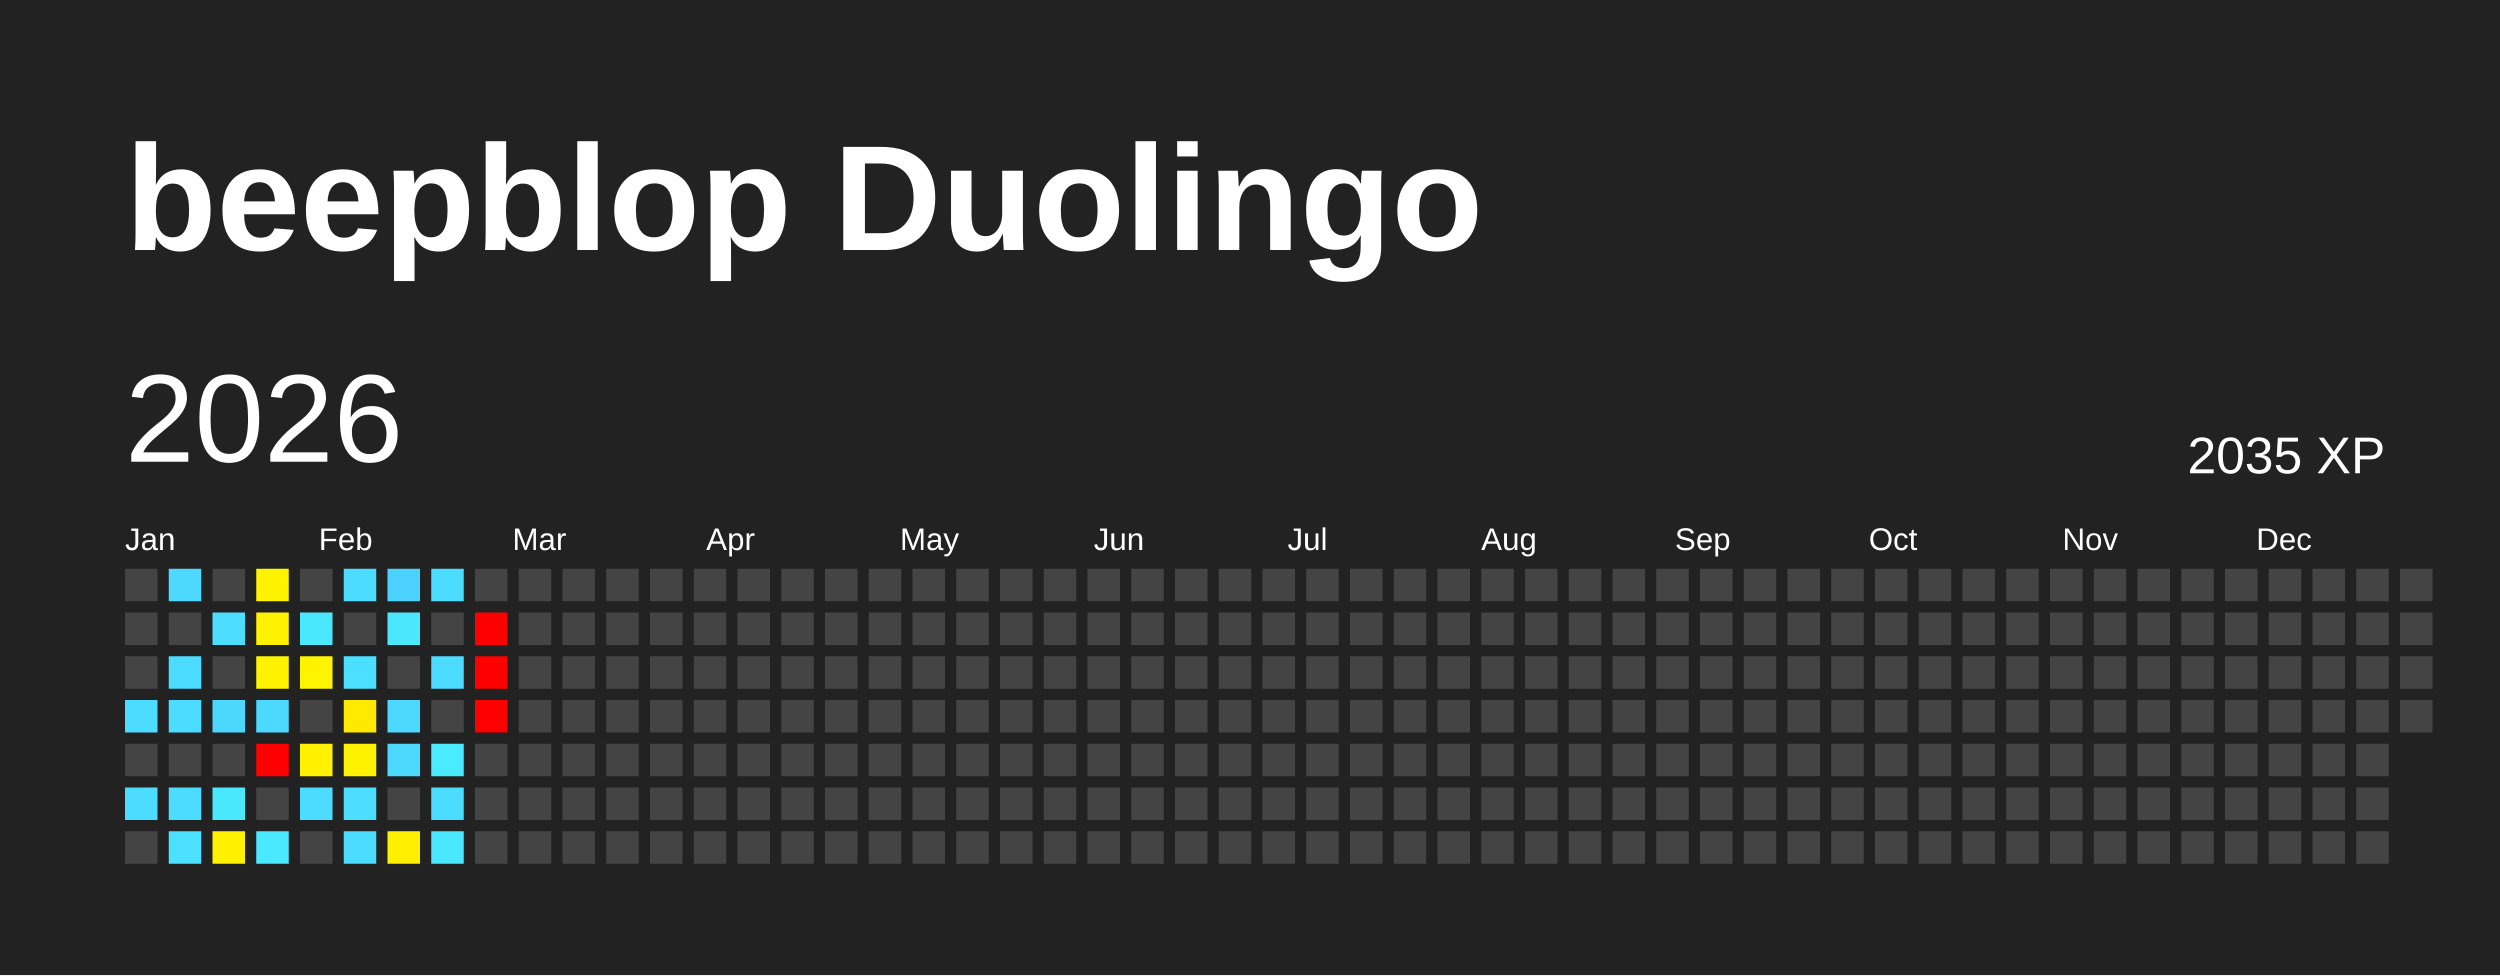
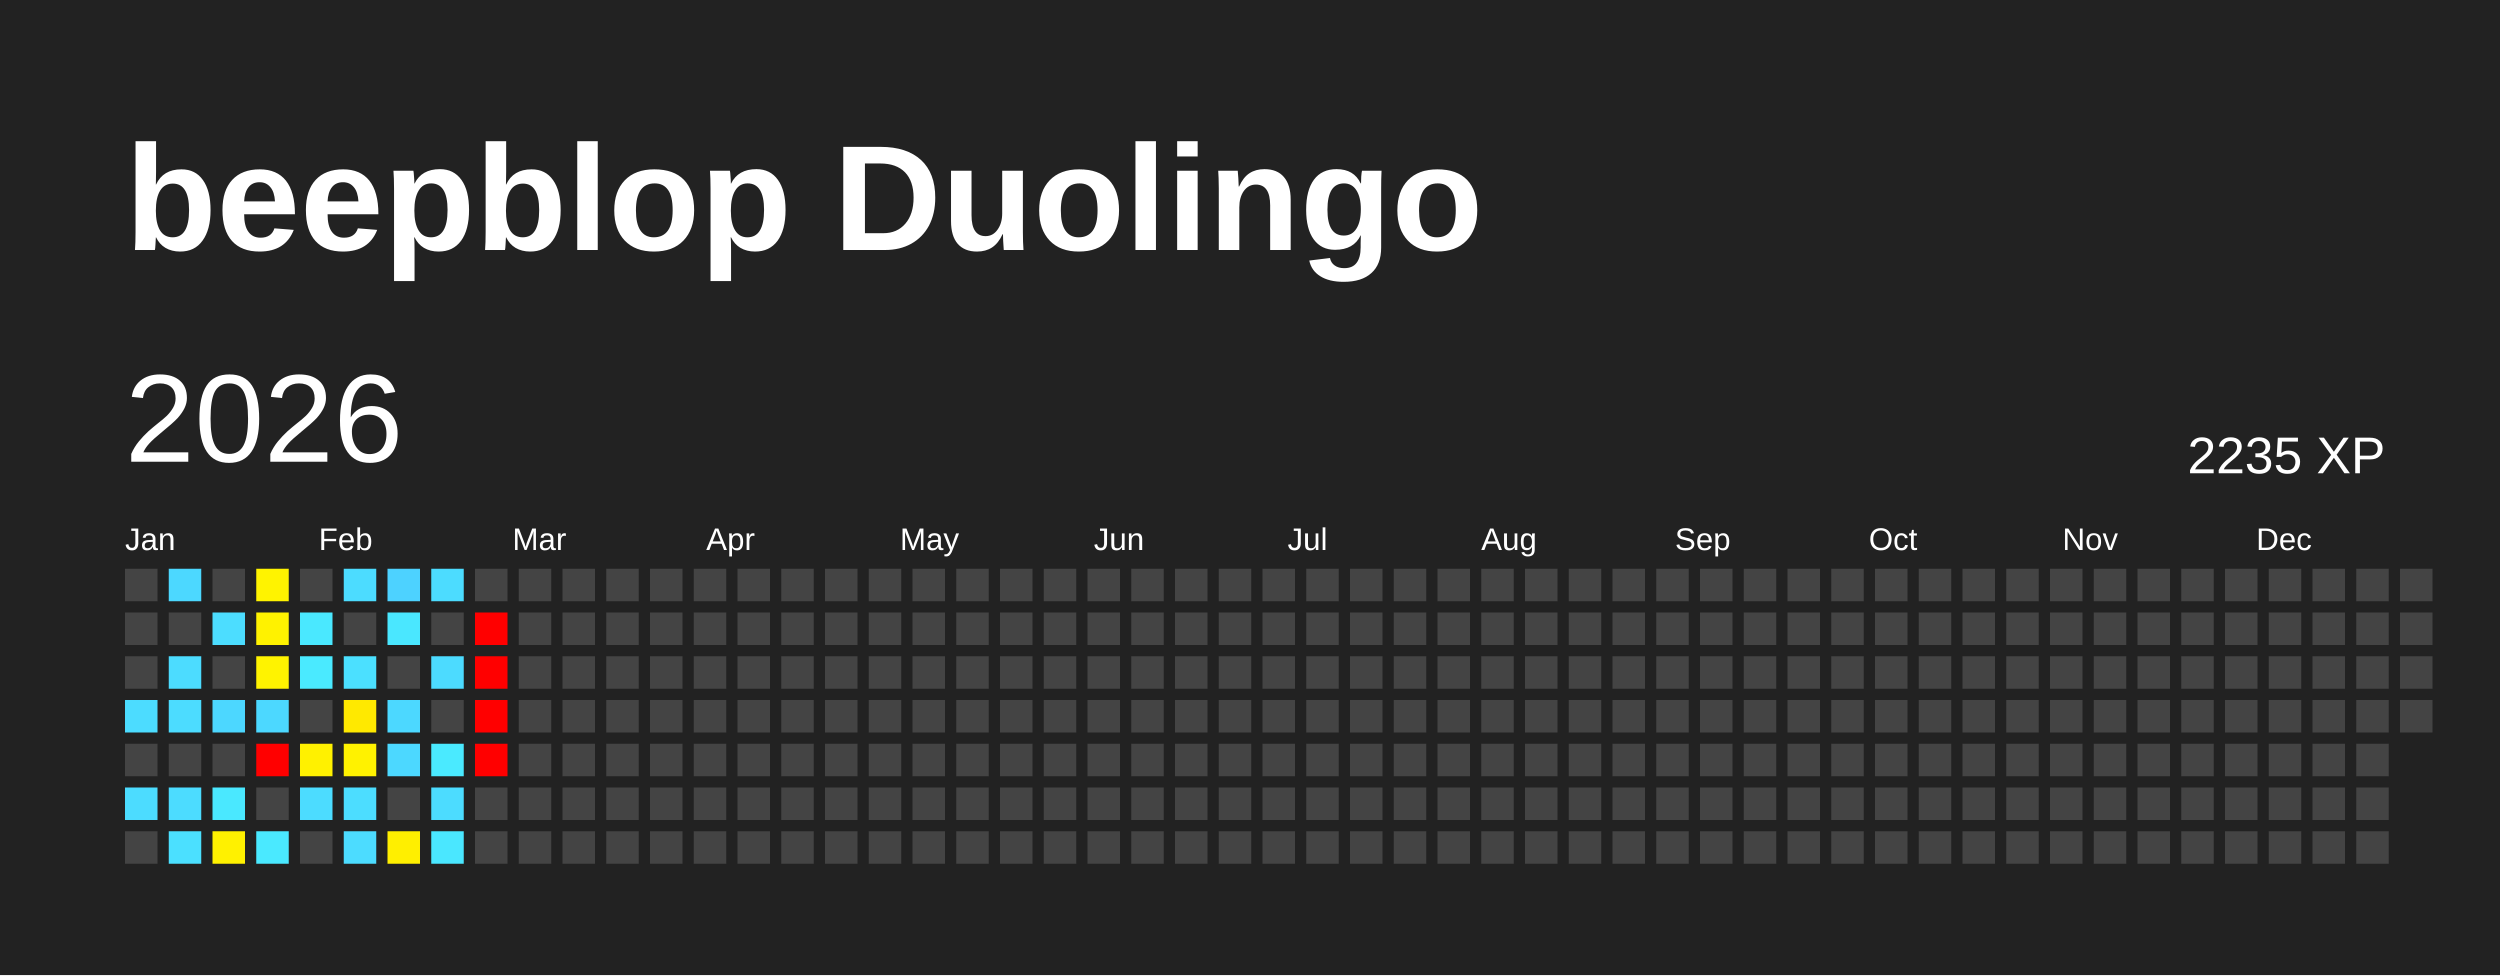
<svg xmlns="http://www.w3.org/2000/svg" baseProfile="full" height="78mm" version="1.1" viewBox="0,0,200,78" width="200mm">
  <defs />
  <rect fill="#222222" height="78" width="200" x="0" y="0" />
  <text fill="#FFFFFF" style="font-size:12px; font-family:Arial; font-weight:bold;" x="10" y="20">beepblop Duolingo</text>
  <text dominant-baseline="hanging" fill="#FFFFFF" style="font-size:10.0px; font-family:Arial;" x="10" y="30">2026</text>
-   <text dominant-baseline="hanging" fill="#FFFFFF" style="font-size:4.125px; font-family:Arial;" x="175" y="35">2035 XP</text>
+   <text dominant-baseline="hanging" fill="#FFFFFF" style="font-size:4.125px; font-family:Arial;" x="175" y="35">2235 XP</text>
  <text fill="#FFFFFF" style="font-size:2.5px; font-family:Arial" x="10.0" y="44">Jan</text>
  <text fill="#FFFFFF" style="font-size:2.5px; font-family:Arial" x="25.5" y="44">Feb</text>
  <text fill="#FFFFFF" style="font-size:2.5px; font-family:Arial" x="41.0" y="44">Mar</text>
  <text fill="#FFFFFF" style="font-size:2.5px; font-family:Arial" x="56.5" y="44">Apr</text>
  <text fill="#FFFFFF" style="font-size:2.5px; font-family:Arial" x="72.0" y="44">May</text>
  <text fill="#FFFFFF" style="font-size:2.5px; font-family:Arial" x="87.5" y="44">Jun</text>
  <text fill="#FFFFFF" style="font-size:2.5px; font-family:Arial" x="103.0" y="44">Jul</text>
  <text fill="#FFFFFF" style="font-size:2.5px; font-family:Arial" x="118.5" y="44">Aug</text>
  <text fill="#FFFFFF" style="font-size:2.5px; font-family:Arial" x="134.0" y="44">Sep</text>
  <text fill="#FFFFFF" style="font-size:2.5px; font-family:Arial" x="149.5" y="44">Oct</text>
  <text fill="#FFFFFF" style="font-size:2.5px; font-family:Arial" x="165.0" y="44">Nov</text>
  <text fill="#FFFFFF" style="font-size:2.5px; font-family:Arial" x="180.5" y="44">Dec</text>
  <rect fill="#444444" height="2.6" width="2.6" x="10.0" y="45.5" />
  <rect fill="#444444" height="2.6" width="2.6" x="10.0" y="49.0" />
  <rect fill="#444444" height="2.6" width="2.6" x="10.0" y="52.5" />
  <rect fill="#4cdcff" height="2.6" width="2.6" x="10.0" y="56.0" />
  <rect fill="#444444" height="2.6" width="2.6" x="10.0" y="59.5" />
  <rect fill="#4cdcff" height="2.6" width="2.6" x="10.0" y="63.0" />
  <rect fill="#444444" height="2.6" width="2.6" x="10.0" y="66.5" />
  <rect fill="#4cd8ff" height="2.6" width="2.6" x="13.5" y="45.5" />
  <rect fill="#444444" height="2.6" width="2.6" x="13.5" y="49.0" />
  <rect fill="#4cdcff" height="2.6" width="2.6" x="13.5" y="52.5" />
  <rect fill="#4cdcff" height="2.6" width="2.6" x="13.5" y="56.0" />
  <rect fill="#444444" height="2.6" width="2.6" x="13.5" y="59.5" />
  <rect fill="#4cdcff" height="2.6" width="2.6" x="13.5" y="63.0" />
  <rect fill="#4be0ff" height="2.6" width="2.6" x="13.5" y="66.5" />
  <rect fill="#444444" height="2.6" width="2.6" x="17.0" y="45.5" />
  <rect fill="#4cddff" height="2.6" width="2.6" x="17.0" y="49.0" />
  <rect fill="#444444" height="2.6" width="2.6" x="17.0" y="52.5" />
  <rect fill="#4cd7ff" height="2.6" width="2.6" x="17.0" y="56.0" />
  <rect fill="#444444" height="2.6" width="2.6" x="17.0" y="59.5" />
  <rect fill="#4ae8ff" height="2.6" width="2.6" x="17.0" y="63.0" />
  <rect fill="#fff100" height="2.6" width="2.6" x="17.0" y="66.5" />
  <rect fill="#fff300" height="2.6" width="2.6" x="20.5" y="45.5" />
  <rect fill="#fff200" height="2.6" width="2.6" x="20.5" y="49.0" />
  <rect fill="#fff300" height="2.6" width="2.6" x="20.5" y="52.5" />
  <rect fill="#4cd8ff" height="2.6" width="2.6" x="20.5" y="56.0" />
  <rect fill="red" height="2.6" width="2.6" x="20.5" y="59.5" />
  <rect fill="#444444" height="2.6" width="2.6" x="20.5" y="63.0" />
  <rect fill="#4ae9ff" height="2.6" width="2.6" x="20.5" y="66.5" />
  <rect fill="#444444" height="2.6" width="2.6" x="24.0" y="45.5" />
  <rect fill="#4ae8ff" height="2.6" width="2.6" x="24.0" y="49.0" />
-   <rect fill="#fff400" height="2.6" width="2.6" x="24.0" y="52.5" />
+   <rect fill="#4aeaff" height="2.6" width="2.6" x="24.0" y="52.5" />
  <rect fill="#444444" height="2.6" width="2.6" x="24.0" y="56.0" />
  <rect fill="#fff100" height="2.6" width="2.6" x="24.0" y="59.5" />
  <rect fill="#4cdcff" height="2.6" width="2.6" x="24.0" y="63.0" />
  <rect fill="#444444" height="2.6" width="2.6" x="24.0" y="66.5" />
  <rect fill="#4cdcff" height="2.6" width="2.6" x="27.5" y="45.5" />
  <rect fill="#444444" height="2.6" width="2.6" x="27.5" y="49.0" />
  <rect fill="#4be0ff" height="2.6" width="2.6" x="27.5" y="52.5" />
  <rect fill="#ffe900" height="2.6" width="2.6" x="27.5" y="56.0" />
  <rect fill="#fff200" height="2.6" width="2.6" x="27.5" y="59.5" />
  <rect fill="#4cddff" height="2.6" width="2.6" x="27.5" y="63.0" />
  <rect fill="#4cdcff" height="2.6" width="2.6" x="27.5" y="66.5" />
  <rect fill="#4dd2ff" height="2.6" width="2.6" x="31.0" y="45.5" />
  <rect fill="#4ae7ff" height="2.6" width="2.6" x="31.0" y="49.0" />
  <rect fill="#444444" height="2.6" width="2.6" x="31.0" y="52.5" />
  <rect fill="#4cd8ff" height="2.6" width="2.6" x="31.0" y="56.0" />
  <rect fill="#4cd8ff" height="2.6" width="2.6" x="31.0" y="59.5" />
  <rect fill="#444444" height="2.6" width="2.6" x="31.0" y="63.0" />
  <rect fill="#ffef00" height="2.6" width="2.6" x="31.0" y="66.5" />
  <rect fill="#4cdcff" height="2.6" width="2.6" x="34.5" y="45.5" />
  <rect fill="#444444" height="2.6" width="2.6" x="34.5" y="49.0" />
  <rect fill="#4cdbff" height="2.6" width="2.6" x="34.5" y="52.5" />
  <rect fill="#444444" height="2.6" width="2.6" x="34.5" y="56.0" />
  <rect fill="#4aeaff" height="2.6" width="2.6" x="34.5" y="59.5" />
  <rect fill="#4cdcff" height="2.6" width="2.6" x="34.5" y="63.0" />
  <rect fill="#4ae7ff" height="2.6" width="2.6" x="34.5" y="66.5" />
  <rect fill="#444444" height="2.6" width="2.6" x="38.0" y="45.5" />
  <rect fill="red" height="2.6" width="2.6" x="38.0" y="49.0" />
  <rect fill="red" height="2.6" width="2.6" x="38.0" y="52.5" />
  <rect fill="red" height="2.6" width="2.6" x="38.0" y="56.0" />
-   <rect fill="#444444" height="2.6" width="2.6" x="38.0" y="59.5" />
+   <rect fill="red" height="2.6" width="2.6" x="38.0" y="59.5" />
  <rect fill="#444444" height="2.6" width="2.6" x="38.0" y="63.0" />
  <rect fill="#444444" height="2.6" width="2.6" x="38.0" y="66.5" />
  <rect fill="#444444" height="2.6" width="2.6" x="41.5" y="45.5" />
  <rect fill="#444444" height="2.6" width="2.6" x="41.5" y="49.0" />
  <rect fill="#444444" height="2.6" width="2.6" x="41.5" y="52.5" />
  <rect fill="#444444" height="2.6" width="2.6" x="41.5" y="56.0" />
  <rect fill="#444444" height="2.6" width="2.6" x="41.5" y="59.5" />
  <rect fill="#444444" height="2.6" width="2.6" x="41.5" y="63.0" />
  <rect fill="#444444" height="2.6" width="2.6" x="41.5" y="66.5" />
  <rect fill="#444444" height="2.6" width="2.6" x="45.0" y="45.5" />
  <rect fill="#444444" height="2.6" width="2.6" x="45.0" y="49.0" />
  <rect fill="#444444" height="2.6" width="2.6" x="45.0" y="52.5" />
  <rect fill="#444444" height="2.6" width="2.6" x="45.0" y="56.0" />
  <rect fill="#444444" height="2.6" width="2.6" x="45.0" y="59.5" />
  <rect fill="#444444" height="2.6" width="2.6" x="45.0" y="63.0" />
  <rect fill="#444444" height="2.6" width="2.6" x="45.0" y="66.5" />
  <rect fill="#444444" height="2.6" width="2.6" x="48.5" y="45.5" />
  <rect fill="#444444" height="2.6" width="2.6" x="48.5" y="49.0" />
  <rect fill="#444444" height="2.6" width="2.6" x="48.5" y="52.5" />
  <rect fill="#444444" height="2.6" width="2.6" x="48.5" y="56.0" />
  <rect fill="#444444" height="2.6" width="2.6" x="48.5" y="59.5" />
  <rect fill="#444444" height="2.6" width="2.6" x="48.5" y="63.0" />
  <rect fill="#444444" height="2.6" width="2.6" x="48.5" y="66.5" />
  <rect fill="#444444" height="2.6" width="2.6" x="52.0" y="45.5" />
  <rect fill="#444444" height="2.6" width="2.6" x="52.0" y="49.0" />
  <rect fill="#444444" height="2.6" width="2.6" x="52.0" y="52.5" />
  <rect fill="#444444" height="2.6" width="2.6" x="52.0" y="56.0" />
  <rect fill="#444444" height="2.6" width="2.6" x="52.0" y="59.5" />
  <rect fill="#444444" height="2.6" width="2.6" x="52.0" y="63.0" />
  <rect fill="#444444" height="2.6" width="2.6" x="52.0" y="66.5" />
  <rect fill="#444444" height="2.6" width="2.6" x="55.5" y="45.5" />
  <rect fill="#444444" height="2.6" width="2.6" x="55.5" y="49.0" />
  <rect fill="#444444" height="2.6" width="2.6" x="55.5" y="52.5" />
  <rect fill="#444444" height="2.6" width="2.6" x="55.5" y="56.0" />
  <rect fill="#444444" height="2.6" width="2.6" x="55.5" y="59.5" />
  <rect fill="#444444" height="2.6" width="2.6" x="55.5" y="63.0" />
  <rect fill="#444444" height="2.6" width="2.6" x="55.5" y="66.5" />
  <rect fill="#444444" height="2.6" width="2.6" x="59.0" y="45.5" />
  <rect fill="#444444" height="2.6" width="2.6" x="59.0" y="49.0" />
  <rect fill="#444444" height="2.6" width="2.6" x="59.0" y="52.5" />
  <rect fill="#444444" height="2.6" width="2.6" x="59.0" y="56.0" />
  <rect fill="#444444" height="2.6" width="2.6" x="59.0" y="59.5" />
  <rect fill="#444444" height="2.6" width="2.6" x="59.0" y="63.0" />
  <rect fill="#444444" height="2.6" width="2.6" x="59.0" y="66.5" />
  <rect fill="#444444" height="2.6" width="2.6" x="62.5" y="45.5" />
  <rect fill="#444444" height="2.6" width="2.6" x="62.5" y="49.0" />
  <rect fill="#444444" height="2.6" width="2.6" x="62.5" y="52.5" />
  <rect fill="#444444" height="2.6" width="2.6" x="62.5" y="56.0" />
  <rect fill="#444444" height="2.6" width="2.6" x="62.5" y="59.5" />
  <rect fill="#444444" height="2.6" width="2.6" x="62.5" y="63.0" />
  <rect fill="#444444" height="2.6" width="2.6" x="62.5" y="66.5" />
  <rect fill="#444444" height="2.6" width="2.6" x="66.0" y="45.5" />
  <rect fill="#444444" height="2.6" width="2.6" x="66.0" y="49.0" />
  <rect fill="#444444" height="2.6" width="2.6" x="66.0" y="52.5" />
  <rect fill="#444444" height="2.6" width="2.6" x="66.0" y="56.0" />
  <rect fill="#444444" height="2.6" width="2.6" x="66.0" y="59.5" />
  <rect fill="#444444" height="2.6" width="2.6" x="66.0" y="63.0" />
  <rect fill="#444444" height="2.6" width="2.6" x="66.0" y="66.5" />
  <rect fill="#444444" height="2.6" width="2.6" x="69.5" y="45.5" />
  <rect fill="#444444" height="2.6" width="2.6" x="69.5" y="49.0" />
  <rect fill="#444444" height="2.6" width="2.6" x="69.5" y="52.5" />
  <rect fill="#444444" height="2.6" width="2.6" x="69.5" y="56.0" />
  <rect fill="#444444" height="2.6" width="2.6" x="69.5" y="59.5" />
  <rect fill="#444444" height="2.6" width="2.6" x="69.5" y="63.0" />
  <rect fill="#444444" height="2.6" width="2.6" x="69.5" y="66.5" />
  <rect fill="#444444" height="2.6" width="2.6" x="73.0" y="45.5" />
  <rect fill="#444444" height="2.6" width="2.6" x="73.0" y="49.0" />
  <rect fill="#444444" height="2.6" width="2.6" x="73.0" y="52.5" />
  <rect fill="#444444" height="2.6" width="2.6" x="73.0" y="56.0" />
  <rect fill="#444444" height="2.6" width="2.6" x="73.0" y="59.5" />
  <rect fill="#444444" height="2.6" width="2.6" x="73.0" y="63.0" />
  <rect fill="#444444" height="2.6" width="2.6" x="73.0" y="66.5" />
  <rect fill="#444444" height="2.6" width="2.6" x="76.5" y="45.5" />
  <rect fill="#444444" height="2.6" width="2.6" x="76.5" y="49.0" />
  <rect fill="#444444" height="2.6" width="2.6" x="76.5" y="52.5" />
  <rect fill="#444444" height="2.6" width="2.6" x="76.5" y="56.0" />
  <rect fill="#444444" height="2.6" width="2.6" x="76.5" y="59.5" />
  <rect fill="#444444" height="2.6" width="2.6" x="76.5" y="63.0" />
  <rect fill="#444444" height="2.6" width="2.6" x="76.5" y="66.5" />
  <rect fill="#444444" height="2.6" width="2.6" x="80.0" y="45.5" />
  <rect fill="#444444" height="2.6" width="2.6" x="80.0" y="49.0" />
  <rect fill="#444444" height="2.6" width="2.6" x="80.0" y="52.5" />
  <rect fill="#444444" height="2.6" width="2.6" x="80.0" y="56.0" />
  <rect fill="#444444" height="2.6" width="2.6" x="80.0" y="59.5" />
  <rect fill="#444444" height="2.6" width="2.6" x="80.0" y="63.0" />
  <rect fill="#444444" height="2.6" width="2.6" x="80.0" y="66.5" />
  <rect fill="#444444" height="2.6" width="2.6" x="83.5" y="45.5" />
  <rect fill="#444444" height="2.6" width="2.6" x="83.5" y="49.0" />
  <rect fill="#444444" height="2.6" width="2.6" x="83.5" y="52.5" />
  <rect fill="#444444" height="2.6" width="2.6" x="83.5" y="56.0" />
  <rect fill="#444444" height="2.6" width="2.6" x="83.5" y="59.5" />
  <rect fill="#444444" height="2.6" width="2.6" x="83.5" y="63.0" />
  <rect fill="#444444" height="2.6" width="2.6" x="83.5" y="66.5" />
  <rect fill="#444444" height="2.6" width="2.6" x="87.0" y="45.5" />
  <rect fill="#444444" height="2.6" width="2.6" x="87.0" y="49.0" />
  <rect fill="#444444" height="2.6" width="2.6" x="87.0" y="52.5" />
  <rect fill="#444444" height="2.6" width="2.6" x="87.0" y="56.0" />
  <rect fill="#444444" height="2.6" width="2.6" x="87.0" y="59.5" />
  <rect fill="#444444" height="2.6" width="2.6" x="87.0" y="63.0" />
  <rect fill="#444444" height="2.6" width="2.6" x="87.0" y="66.5" />
  <rect fill="#444444" height="2.6" width="2.6" x="90.5" y="45.5" />
  <rect fill="#444444" height="2.6" width="2.6" x="90.5" y="49.0" />
  <rect fill="#444444" height="2.6" width="2.6" x="90.5" y="52.5" />
  <rect fill="#444444" height="2.6" width="2.6" x="90.5" y="56.0" />
  <rect fill="#444444" height="2.6" width="2.6" x="90.5" y="59.5" />
  <rect fill="#444444" height="2.6" width="2.6" x="90.5" y="63.0" />
  <rect fill="#444444" height="2.6" width="2.6" x="90.5" y="66.5" />
  <rect fill="#444444" height="2.6" width="2.6" x="94.0" y="45.5" />
  <rect fill="#444444" height="2.6" width="2.6" x="94.0" y="49.0" />
  <rect fill="#444444" height="2.6" width="2.6" x="94.0" y="52.5" />
  <rect fill="#444444" height="2.6" width="2.6" x="94.0" y="56.0" />
  <rect fill="#444444" height="2.6" width="2.6" x="94.0" y="59.5" />
  <rect fill="#444444" height="2.6" width="2.6" x="94.0" y="63.0" />
  <rect fill="#444444" height="2.6" width="2.6" x="94.0" y="66.5" />
  <rect fill="#444444" height="2.6" width="2.6" x="97.5" y="45.5" />
  <rect fill="#444444" height="2.6" width="2.6" x="97.5" y="49.0" />
  <rect fill="#444444" height="2.6" width="2.6" x="97.5" y="52.5" />
  <rect fill="#444444" height="2.6" width="2.6" x="97.5" y="56.0" />
  <rect fill="#444444" height="2.6" width="2.6" x="97.5" y="59.5" />
  <rect fill="#444444" height="2.6" width="2.6" x="97.5" y="63.0" />
  <rect fill="#444444" height="2.6" width="2.6" x="97.5" y="66.5" />
  <rect fill="#444444" height="2.6" width="2.6" x="101.0" y="45.5" />
  <rect fill="#444444" height="2.6" width="2.6" x="101.0" y="49.0" />
  <rect fill="#444444" height="2.6" width="2.6" x="101.0" y="52.5" />
  <rect fill="#444444" height="2.6" width="2.6" x="101.0" y="56.0" />
  <rect fill="#444444" height="2.6" width="2.6" x="101.0" y="59.5" />
  <rect fill="#444444" height="2.6" width="2.6" x="101.0" y="63.0" />
  <rect fill="#444444" height="2.6" width="2.6" x="101.0" y="66.5" />
  <rect fill="#444444" height="2.6" width="2.6" x="104.5" y="45.5" />
  <rect fill="#444444" height="2.6" width="2.6" x="104.5" y="49.0" />
  <rect fill="#444444" height="2.6" width="2.6" x="104.5" y="52.5" />
  <rect fill="#444444" height="2.6" width="2.6" x="104.5" y="56.0" />
  <rect fill="#444444" height="2.6" width="2.6" x="104.5" y="59.5" />
  <rect fill="#444444" height="2.6" width="2.6" x="104.5" y="63.0" />
  <rect fill="#444444" height="2.6" width="2.6" x="104.5" y="66.5" />
  <rect fill="#444444" height="2.6" width="2.6" x="108.0" y="45.5" />
  <rect fill="#444444" height="2.6" width="2.6" x="108.0" y="49.0" />
  <rect fill="#444444" height="2.6" width="2.6" x="108.0" y="52.5" />
  <rect fill="#444444" height="2.6" width="2.6" x="108.0" y="56.0" />
  <rect fill="#444444" height="2.6" width="2.6" x="108.0" y="59.5" />
  <rect fill="#444444" height="2.6" width="2.6" x="108.0" y="63.0" />
  <rect fill="#444444" height="2.6" width="2.6" x="108.0" y="66.5" />
  <rect fill="#444444" height="2.6" width="2.6" x="111.5" y="45.5" />
  <rect fill="#444444" height="2.6" width="2.6" x="111.5" y="49.0" />
  <rect fill="#444444" height="2.6" width="2.6" x="111.5" y="52.5" />
  <rect fill="#444444" height="2.6" width="2.6" x="111.5" y="56.0" />
  <rect fill="#444444" height="2.6" width="2.6" x="111.5" y="59.5" />
  <rect fill="#444444" height="2.6" width="2.6" x="111.5" y="63.0" />
  <rect fill="#444444" height="2.6" width="2.6" x="111.5" y="66.5" />
  <rect fill="#444444" height="2.6" width="2.6" x="115.0" y="45.5" />
  <rect fill="#444444" height="2.6" width="2.6" x="115.0" y="49.0" />
  <rect fill="#444444" height="2.6" width="2.6" x="115.0" y="52.5" />
  <rect fill="#444444" height="2.6" width="2.6" x="115.0" y="56.0" />
  <rect fill="#444444" height="2.6" width="2.6" x="115.0" y="59.5" />
  <rect fill="#444444" height="2.6" width="2.6" x="115.0" y="63.0" />
  <rect fill="#444444" height="2.6" width="2.6" x="115.0" y="66.5" />
  <rect fill="#444444" height="2.6" width="2.6" x="118.5" y="45.5" />
  <rect fill="#444444" height="2.6" width="2.6" x="118.5" y="49.0" />
  <rect fill="#444444" height="2.6" width="2.6" x="118.5" y="52.5" />
  <rect fill="#444444" height="2.6" width="2.6" x="118.5" y="56.0" />
  <rect fill="#444444" height="2.6" width="2.6" x="118.5" y="59.5" />
  <rect fill="#444444" height="2.6" width="2.6" x="118.5" y="63.0" />
  <rect fill="#444444" height="2.6" width="2.6" x="118.5" y="66.5" />
  <rect fill="#444444" height="2.6" width="2.6" x="122.0" y="45.5" />
  <rect fill="#444444" height="2.6" width="2.6" x="122.0" y="49.0" />
  <rect fill="#444444" height="2.6" width="2.6" x="122.0" y="52.5" />
  <rect fill="#444444" height="2.6" width="2.6" x="122.0" y="56.0" />
  <rect fill="#444444" height="2.6" width="2.6" x="122.0" y="59.5" />
  <rect fill="#444444" height="2.6" width="2.6" x="122.0" y="63.0" />
  <rect fill="#444444" height="2.6" width="2.6" x="122.0" y="66.5" />
  <rect fill="#444444" height="2.6" width="2.6" x="125.5" y="45.5" />
  <rect fill="#444444" height="2.6" width="2.6" x="125.5" y="49.0" />
  <rect fill="#444444" height="2.6" width="2.6" x="125.5" y="52.5" />
  <rect fill="#444444" height="2.6" width="2.6" x="125.5" y="56.0" />
  <rect fill="#444444" height="2.6" width="2.6" x="125.5" y="59.5" />
  <rect fill="#444444" height="2.6" width="2.6" x="125.5" y="63.0" />
  <rect fill="#444444" height="2.6" width="2.6" x="125.5" y="66.5" />
  <rect fill="#444444" height="2.6" width="2.6" x="129.0" y="45.5" />
  <rect fill="#444444" height="2.6" width="2.6" x="129.0" y="49.0" />
  <rect fill="#444444" height="2.6" width="2.6" x="129.0" y="52.5" />
  <rect fill="#444444" height="2.6" width="2.6" x="129.0" y="56.0" />
  <rect fill="#444444" height="2.6" width="2.6" x="129.0" y="59.5" />
  <rect fill="#444444" height="2.6" width="2.6" x="129.0" y="63.0" />
  <rect fill="#444444" height="2.6" width="2.6" x="129.0" y="66.5" />
  <rect fill="#444444" height="2.6" width="2.6" x="132.5" y="45.5" />
  <rect fill="#444444" height="2.6" width="2.6" x="132.5" y="49.0" />
  <rect fill="#444444" height="2.6" width="2.6" x="132.5" y="52.5" />
  <rect fill="#444444" height="2.6" width="2.6" x="132.5" y="56.0" />
  <rect fill="#444444" height="2.6" width="2.6" x="132.5" y="59.5" />
  <rect fill="#444444" height="2.6" width="2.6" x="132.5" y="63.0" />
  <rect fill="#444444" height="2.6" width="2.6" x="132.5" y="66.5" />
  <rect fill="#444444" height="2.6" width="2.6" x="136.0" y="45.5" />
  <rect fill="#444444" height="2.6" width="2.6" x="136.0" y="49.0" />
  <rect fill="#444444" height="2.6" width="2.6" x="136.0" y="52.5" />
  <rect fill="#444444" height="2.6" width="2.6" x="136.0" y="56.0" />
  <rect fill="#444444" height="2.6" width="2.6" x="136.0" y="59.5" />
  <rect fill="#444444" height="2.6" width="2.6" x="136.0" y="63.0" />
  <rect fill="#444444" height="2.6" width="2.6" x="136.0" y="66.5" />
  <rect fill="#444444" height="2.6" width="2.6" x="139.5" y="45.5" />
  <rect fill="#444444" height="2.6" width="2.6" x="139.5" y="49.0" />
  <rect fill="#444444" height="2.6" width="2.6" x="139.5" y="52.5" />
  <rect fill="#444444" height="2.6" width="2.6" x="139.5" y="56.0" />
  <rect fill="#444444" height="2.6" width="2.6" x="139.5" y="59.5" />
  <rect fill="#444444" height="2.6" width="2.6" x="139.5" y="63.0" />
  <rect fill="#444444" height="2.6" width="2.6" x="139.5" y="66.5" />
  <rect fill="#444444" height="2.6" width="2.6" x="143.0" y="45.5" />
  <rect fill="#444444" height="2.6" width="2.6" x="143.0" y="49.0" />
  <rect fill="#444444" height="2.6" width="2.6" x="143.0" y="52.5" />
  <rect fill="#444444" height="2.6" width="2.6" x="143.0" y="56.0" />
  <rect fill="#444444" height="2.6" width="2.6" x="143.0" y="59.5" />
  <rect fill="#444444" height="2.6" width="2.6" x="143.0" y="63.0" />
  <rect fill="#444444" height="2.6" width="2.6" x="143.0" y="66.5" />
  <rect fill="#444444" height="2.6" width="2.6" x="146.5" y="45.5" />
  <rect fill="#444444" height="2.6" width="2.6" x="146.5" y="49.0" />
  <rect fill="#444444" height="2.6" width="2.6" x="146.5" y="52.5" />
  <rect fill="#444444" height="2.6" width="2.6" x="146.5" y="56.0" />
  <rect fill="#444444" height="2.6" width="2.6" x="146.5" y="59.5" />
  <rect fill="#444444" height="2.6" width="2.6" x="146.5" y="63.0" />
  <rect fill="#444444" height="2.6" width="2.6" x="146.5" y="66.5" />
  <rect fill="#444444" height="2.6" width="2.6" x="150.0" y="45.5" />
  <rect fill="#444444" height="2.6" width="2.6" x="150.0" y="49.0" />
  <rect fill="#444444" height="2.6" width="2.6" x="150.0" y="52.5" />
  <rect fill="#444444" height="2.6" width="2.6" x="150.0" y="56.0" />
  <rect fill="#444444" height="2.6" width="2.6" x="150.0" y="59.5" />
  <rect fill="#444444" height="2.6" width="2.6" x="150.0" y="63.0" />
  <rect fill="#444444" height="2.6" width="2.6" x="150.0" y="66.5" />
  <rect fill="#444444" height="2.6" width="2.6" x="153.5" y="45.5" />
  <rect fill="#444444" height="2.6" width="2.6" x="153.5" y="49.0" />
  <rect fill="#444444" height="2.6" width="2.6" x="153.5" y="52.5" />
  <rect fill="#444444" height="2.6" width="2.6" x="153.5" y="56.0" />
  <rect fill="#444444" height="2.6" width="2.6" x="153.5" y="59.5" />
  <rect fill="#444444" height="2.6" width="2.6" x="153.5" y="63.0" />
  <rect fill="#444444" height="2.6" width="2.6" x="153.5" y="66.5" />
  <rect fill="#444444" height="2.6" width="2.6" x="157.0" y="45.5" />
  <rect fill="#444444" height="2.6" width="2.6" x="157.0" y="49.0" />
  <rect fill="#444444" height="2.6" width="2.6" x="157.0" y="52.5" />
  <rect fill="#444444" height="2.6" width="2.6" x="157.0" y="56.0" />
  <rect fill="#444444" height="2.6" width="2.6" x="157.0" y="59.5" />
  <rect fill="#444444" height="2.6" width="2.6" x="157.0" y="63.0" />
  <rect fill="#444444" height="2.6" width="2.6" x="157.0" y="66.5" />
  <rect fill="#444444" height="2.6" width="2.6" x="160.5" y="45.5" />
  <rect fill="#444444" height="2.6" width="2.6" x="160.5" y="49.0" />
  <rect fill="#444444" height="2.6" width="2.6" x="160.5" y="52.5" />
  <rect fill="#444444" height="2.6" width="2.6" x="160.5" y="56.0" />
  <rect fill="#444444" height="2.6" width="2.6" x="160.5" y="59.5" />
  <rect fill="#444444" height="2.6" width="2.6" x="160.5" y="63.0" />
  <rect fill="#444444" height="2.6" width="2.6" x="160.5" y="66.5" />
  <rect fill="#444444" height="2.6" width="2.6" x="164.0" y="45.5" />
  <rect fill="#444444" height="2.6" width="2.6" x="164.0" y="49.0" />
  <rect fill="#444444" height="2.6" width="2.6" x="164.0" y="52.5" />
  <rect fill="#444444" height="2.6" width="2.6" x="164.0" y="56.0" />
  <rect fill="#444444" height="2.6" width="2.6" x="164.0" y="59.5" />
  <rect fill="#444444" height="2.6" width="2.6" x="164.0" y="63.0" />
  <rect fill="#444444" height="2.6" width="2.6" x="164.0" y="66.5" />
  <rect fill="#444444" height="2.6" width="2.6" x="167.5" y="45.5" />
  <rect fill="#444444" height="2.6" width="2.6" x="167.5" y="49.0" />
  <rect fill="#444444" height="2.6" width="2.6" x="167.5" y="52.5" />
  <rect fill="#444444" height="2.6" width="2.6" x="167.5" y="56.0" />
  <rect fill="#444444" height="2.6" width="2.6" x="167.5" y="59.5" />
  <rect fill="#444444" height="2.6" width="2.6" x="167.5" y="63.0" />
  <rect fill="#444444" height="2.6" width="2.6" x="167.5" y="66.5" />
  <rect fill="#444444" height="2.6" width="2.6" x="171.0" y="45.5" />
  <rect fill="#444444" height="2.6" width="2.6" x="171.0" y="49.0" />
  <rect fill="#444444" height="2.6" width="2.6" x="171.0" y="52.5" />
  <rect fill="#444444" height="2.6" width="2.6" x="171.0" y="56.0" />
  <rect fill="#444444" height="2.6" width="2.6" x="171.0" y="59.5" />
  <rect fill="#444444" height="2.6" width="2.6" x="171.0" y="63.0" />
  <rect fill="#444444" height="2.6" width="2.6" x="171.0" y="66.5" />
  <rect fill="#444444" height="2.6" width="2.6" x="174.5" y="45.5" />
  <rect fill="#444444" height="2.6" width="2.6" x="174.5" y="49.0" />
  <rect fill="#444444" height="2.6" width="2.6" x="174.5" y="52.5" />
  <rect fill="#444444" height="2.6" width="2.6" x="174.5" y="56.0" />
  <rect fill="#444444" height="2.6" width="2.6" x="174.5" y="59.5" />
  <rect fill="#444444" height="2.6" width="2.6" x="174.5" y="63.0" />
  <rect fill="#444444" height="2.6" width="2.6" x="174.5" y="66.5" />
  <rect fill="#444444" height="2.6" width="2.6" x="178.0" y="45.5" />
  <rect fill="#444444" height="2.6" width="2.6" x="178.0" y="49.0" />
  <rect fill="#444444" height="2.6" width="2.6" x="178.0" y="52.5" />
  <rect fill="#444444" height="2.6" width="2.6" x="178.0" y="56.0" />
  <rect fill="#444444" height="2.6" width="2.6" x="178.0" y="59.5" />
  <rect fill="#444444" height="2.6" width="2.6" x="178.0" y="63.0" />
  <rect fill="#444444" height="2.6" width="2.6" x="178.0" y="66.5" />
  <rect fill="#444444" height="2.6" width="2.6" x="181.5" y="45.5" />
  <rect fill="#444444" height="2.6" width="2.6" x="181.5" y="49.0" />
  <rect fill="#444444" height="2.6" width="2.6" x="181.5" y="52.5" />
  <rect fill="#444444" height="2.6" width="2.6" x="181.5" y="56.0" />
  <rect fill="#444444" height="2.6" width="2.6" x="181.5" y="59.5" />
  <rect fill="#444444" height="2.6" width="2.6" x="181.5" y="63.0" />
  <rect fill="#444444" height="2.6" width="2.6" x="181.5" y="66.5" />
  <rect fill="#444444" height="2.6" width="2.6" x="185.0" y="45.5" />
  <rect fill="#444444" height="2.6" width="2.6" x="185.0" y="49.0" />
  <rect fill="#444444" height="2.6" width="2.6" x="185.0" y="52.5" />
  <rect fill="#444444" height="2.6" width="2.6" x="185.0" y="56.0" />
  <rect fill="#444444" height="2.6" width="2.6" x="185.0" y="59.5" />
  <rect fill="#444444" height="2.6" width="2.6" x="185.0" y="63.0" />
  <rect fill="#444444" height="2.6" width="2.6" x="185.0" y="66.5" />
  <rect fill="#444444" height="2.6" width="2.6" x="188.5" y="45.5" />
  <rect fill="#444444" height="2.6" width="2.6" x="188.5" y="49.0" />
  <rect fill="#444444" height="2.6" width="2.6" x="188.5" y="52.5" />
  <rect fill="#444444" height="2.6" width="2.6" x="188.5" y="56.0" />
  <rect fill="#444444" height="2.6" width="2.6" x="188.5" y="59.5" />
  <rect fill="#444444" height="2.6" width="2.6" x="188.5" y="63.0" />
  <rect fill="#444444" height="2.6" width="2.6" x="188.5" y="66.5" />
  <rect fill="#444444" height="2.6" width="2.6" x="192.0" y="45.5" />
  <rect fill="#444444" height="2.6" width="2.6" x="192.0" y="49.0" />
  <rect fill="#444444" height="2.6" width="2.6" x="192.0" y="52.5" />
  <rect fill="#444444" height="2.6" width="2.6" x="192.0" y="56.0" />
</svg>
